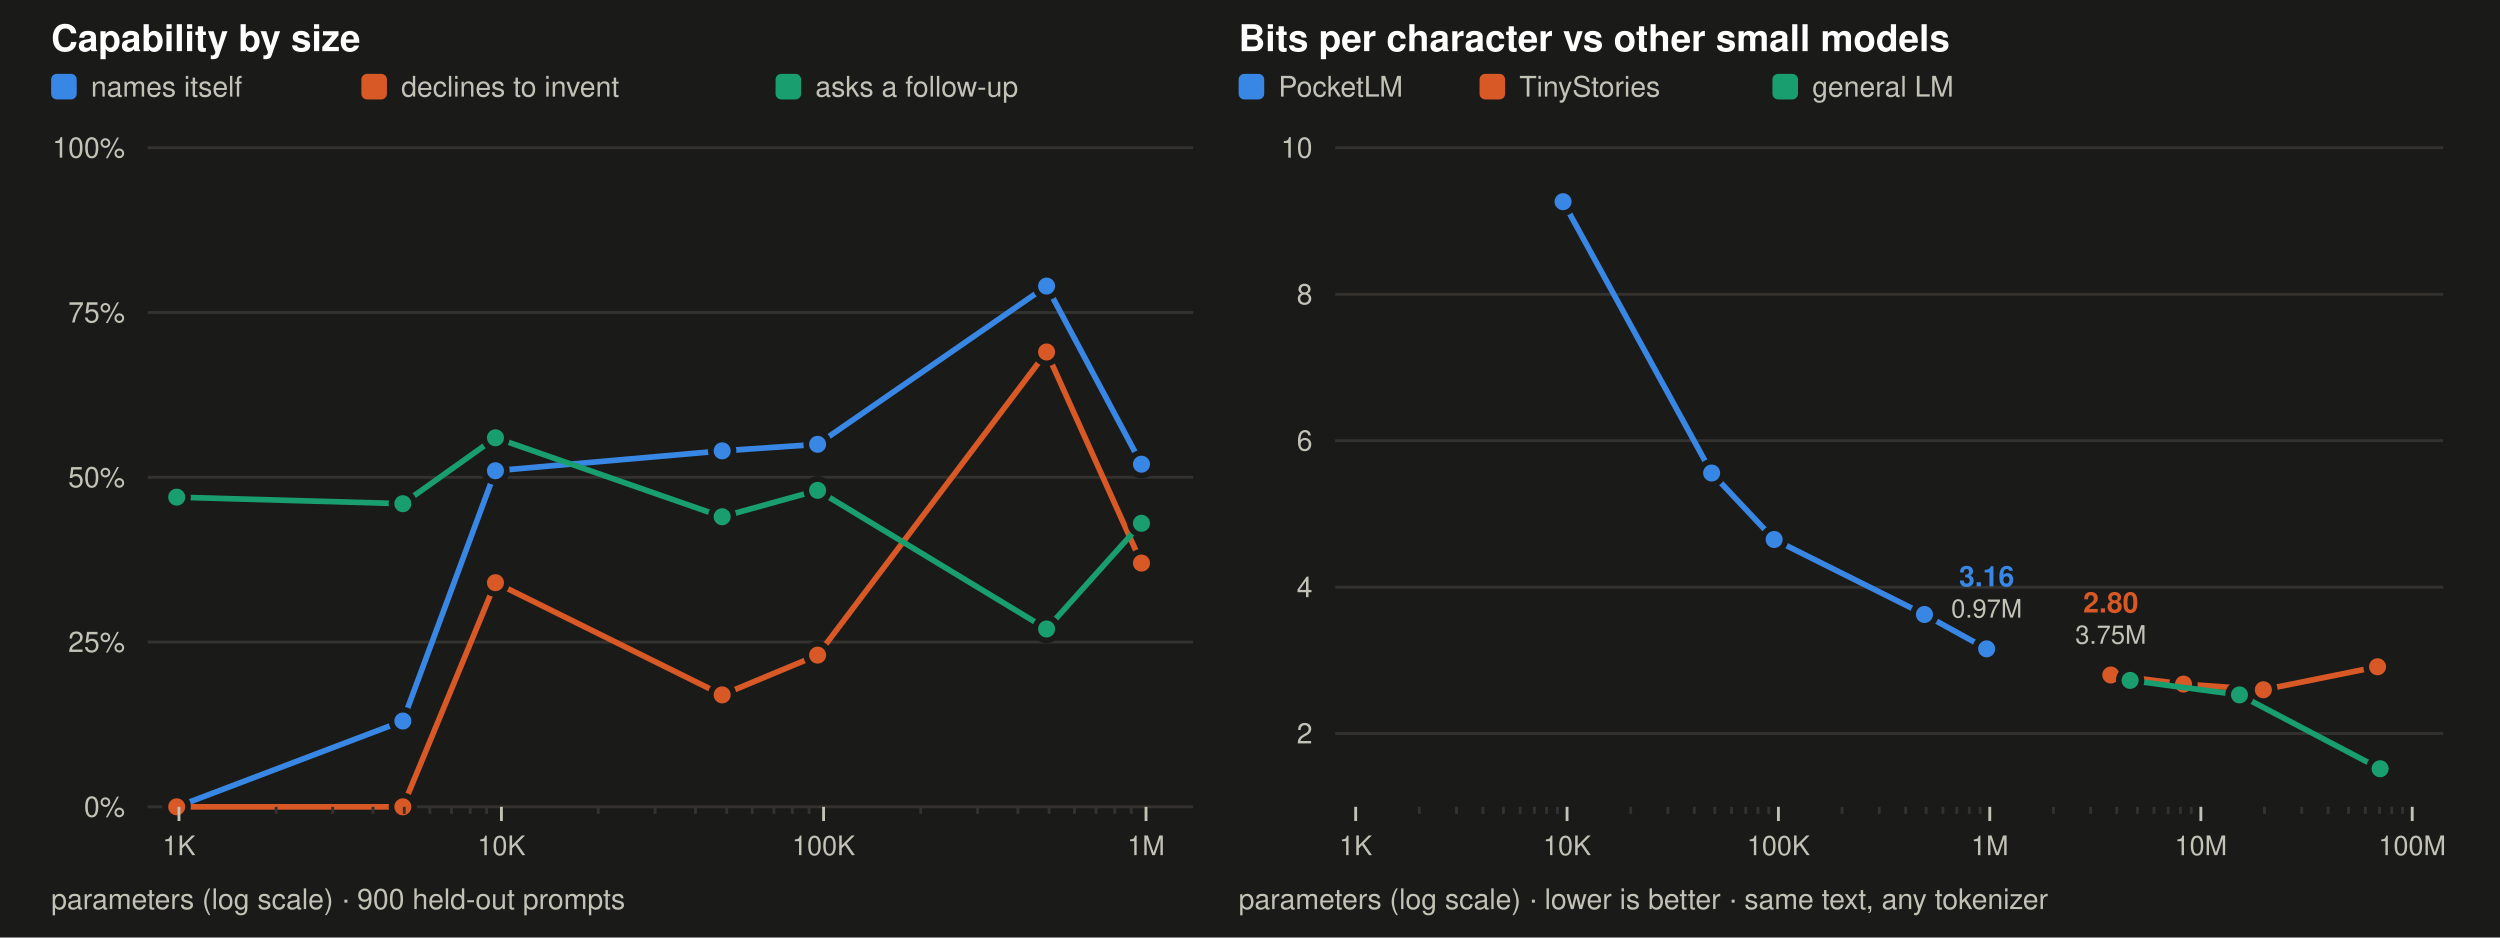
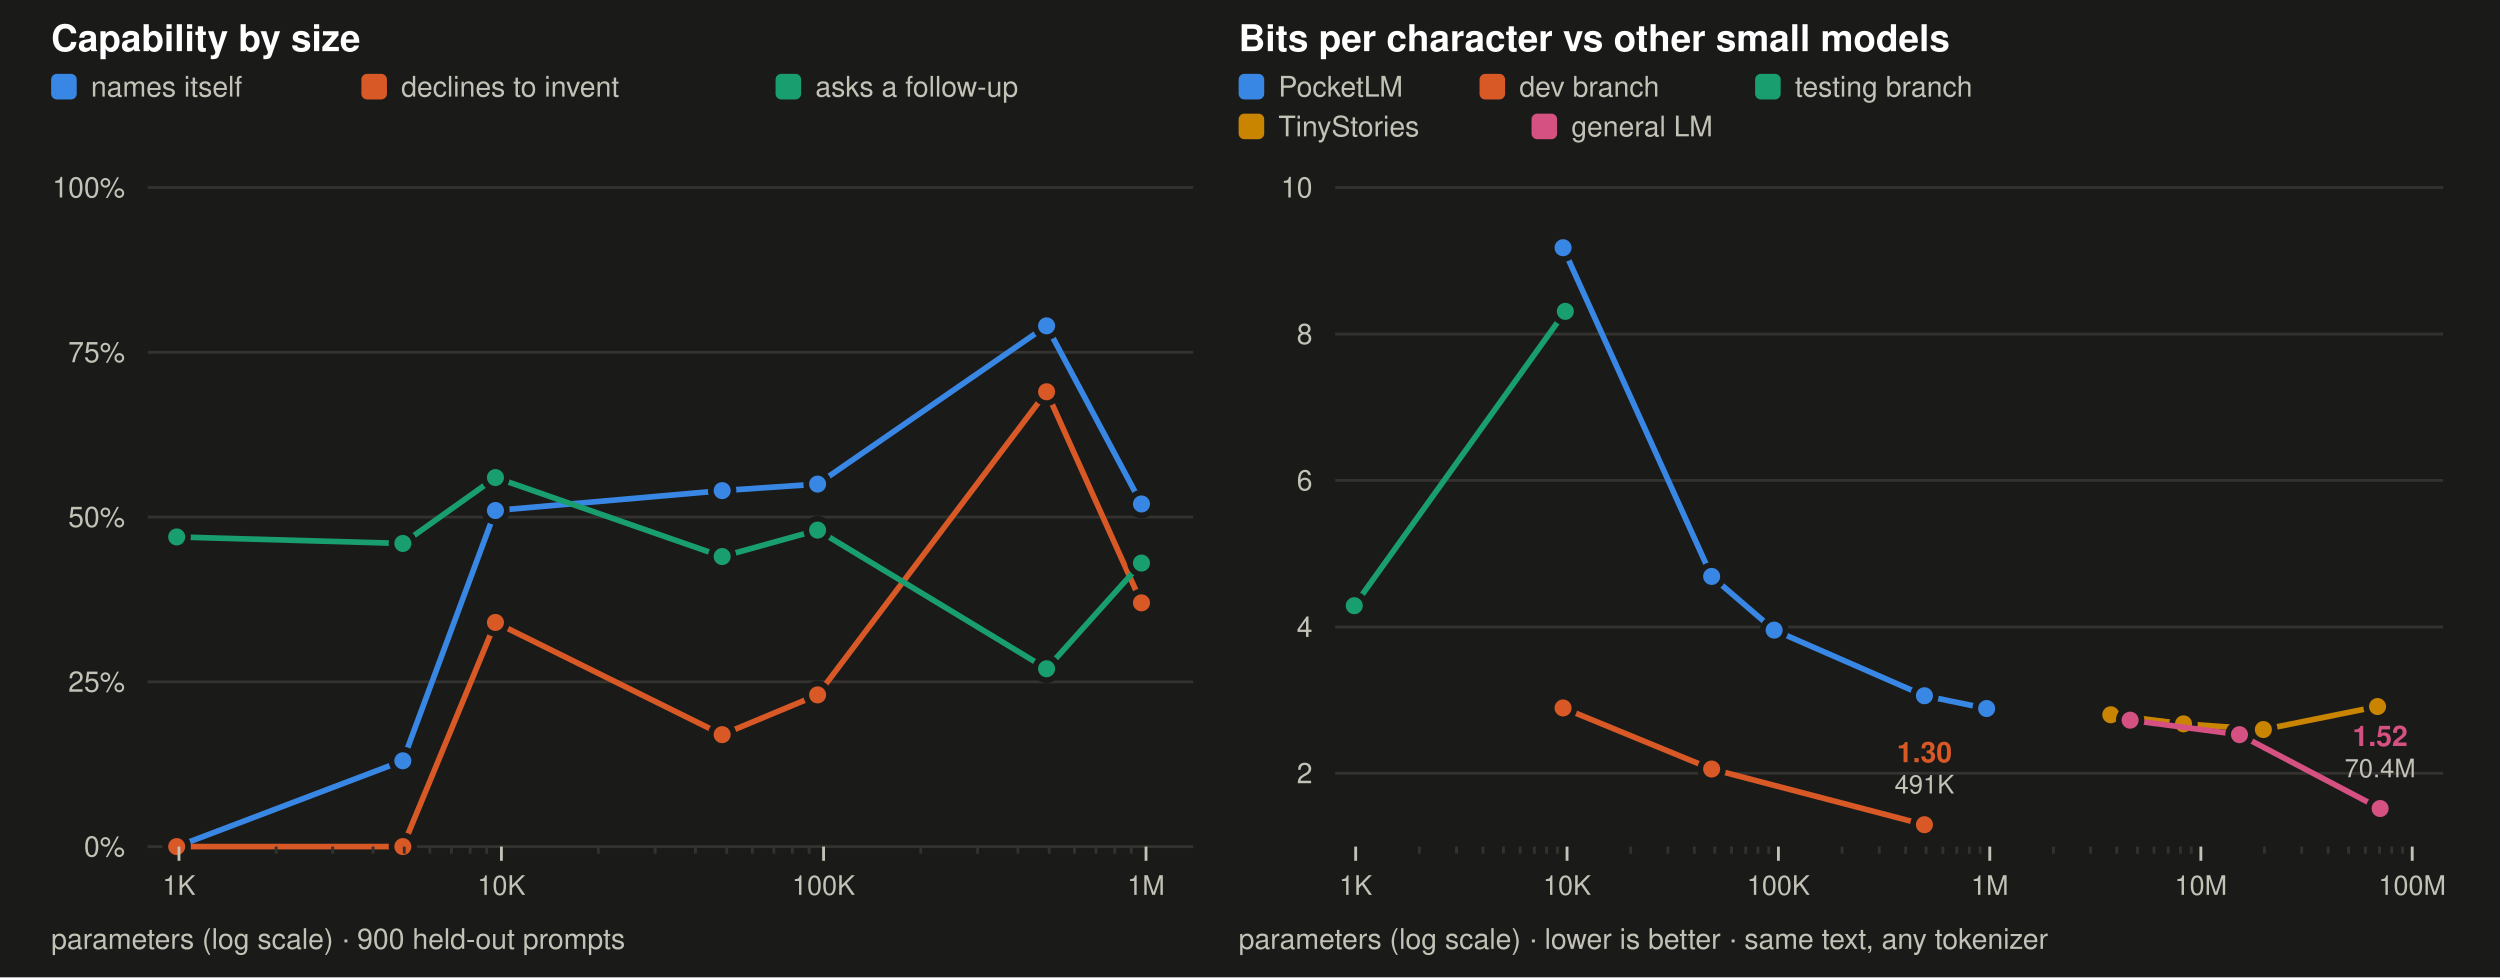
- <svg xmlns="http://www.w3.org/2000/svg" viewBox="0 0 880 330" width="880" height="330" font-family="-apple-system,BlinkMacSystemFont,Segoe UI,Helvetica,Arial,sans-serif">
-   <rect width="880" height="330" fill="#1a1a19" />
+ <svg xmlns="http://www.w3.org/2000/svg" viewBox="0 0 880 344" width="880" height="344" font-family="-apple-system,BlinkMacSystemFont,Segoe UI,Helvetica,Arial,sans-serif">
+   <rect width="880" height="344" fill="#1a1a19" />
  <text x="18" y="18" fill="#ffffff" font-size="13" font-weight="600">Capability by size</text>
-   <text x="18" y="320" fill="#c3c2b7" font-size="10">parameters (log scale) · 900 held-out prompts</text>
-   <line x1="52" y1="284.0" x2="420" y2="284.0" stroke="#33322f" stroke-width="1" />
-   <text x="44" y="287.5" fill="#c3c2b7" font-size="10" text-anchor="end">0%</text>
-   <line x1="52" y1="226.0" x2="420" y2="226.0" stroke="#33322f" stroke-width="1" />
-   <text x="44" y="229.5" fill="#c3c2b7" font-size="10" text-anchor="end">25%</text>
-   <line x1="52" y1="168.0" x2="420" y2="168.0" stroke="#33322f" stroke-width="1" />
-   <text x="44" y="171.5" fill="#c3c2b7" font-size="10" text-anchor="end">50%</text>
-   <line x1="52" y1="110.0" x2="420" y2="110.0" stroke="#33322f" stroke-width="1" />
-   <text x="44" y="113.5" fill="#c3c2b7" font-size="10" text-anchor="end">75%</text>
-   <line x1="52" y1="52.0" x2="420" y2="52.0" stroke="#33322f" stroke-width="1" />
-   <text x="44" y="55.5" fill="#c3c2b7" font-size="10" text-anchor="end">100%</text>
+   <text x="18" y="334" fill="#c3c2b7" font-size="10">parameters (log scale) · 900 held-out prompts</text>
+   <line x1="52" y1="298.0" x2="420" y2="298.0" stroke="#33322f" stroke-width="1" />
+   <text x="44" y="301.5" fill="#c3c2b7" font-size="10" text-anchor="end">0%</text>
+   <line x1="52" y1="240.0" x2="420" y2="240.0" stroke="#33322f" stroke-width="1" />
+   <text x="44" y="243.5" fill="#c3c2b7" font-size="10" text-anchor="end">25%</text>
+   <line x1="52" y1="182.0" x2="420" y2="182.0" stroke="#33322f" stroke-width="1" />
+   <text x="44" y="185.5" fill="#c3c2b7" font-size="10" text-anchor="end">50%</text>
+   <line x1="52" y1="124.0" x2="420" y2="124.0" stroke="#33322f" stroke-width="1" />
+   <text x="44" y="127.5" fill="#c3c2b7" font-size="10" text-anchor="end">75%</text>
+   <line x1="52" y1="66.0" x2="420" y2="66.0" stroke="#33322f" stroke-width="1" />
+   <text x="44" y="69.5" fill="#c3c2b7" font-size="10" text-anchor="end">100%</text>
  <rect x="18" y="26" width="9" height="9" rx="2" fill="#3987e5" />
  <text x="32" y="34" fill="#c3c2b7" font-size="10">names itself</text>
  <rect x="127.2" y="26" width="9" height="9" rx="2" fill="#d95926" />
  <text x="141.2" y="34" fill="#c3c2b7" font-size="10">declines to invent</text>
  <rect x="273.0" y="26" width="9" height="9" rx="2" fill="#199e70" />
  <text x="287.0" y="34" fill="#c3c2b7" font-size="10">asks a follow-up</text>
-   <path d="M62.2,284.0 L141.8,253.8 L174.4,165.7 L254.2,158.7 L287.8,156.4 L368.4,100.7 L401.8,163.4" fill="none" stroke="#3987e5" stroke-width="2" stroke-linejoin="round" stroke-linecap="round" />
-   <circle cx="62.2" cy="284.0" r="4" fill="#3987e5" stroke="#1a1a19" stroke-width="2" />
-   <circle cx="141.8" cy="253.8" r="4" fill="#3987e5" stroke="#1a1a19" stroke-width="2" />
-   <circle cx="174.4" cy="165.7" r="4" fill="#3987e5" stroke="#1a1a19" stroke-width="2" />
-   <circle cx="254.2" cy="158.7" r="4" fill="#3987e5" stroke="#1a1a19" stroke-width="2" />
-   <circle cx="287.8" cy="156.4" r="4" fill="#3987e5" stroke="#1a1a19" stroke-width="2" />
-   <circle cx="368.4" cy="100.7" r="4" fill="#3987e5" stroke="#1a1a19" stroke-width="2" />
-   <circle cx="401.8" cy="163.4" r="4" fill="#3987e5" stroke="#1a1a19" stroke-width="2" />
-   <path d="M62.2,284.0 L141.8,284.0 L174.4,205.1 L254.2,244.6 L287.8,230.6 L368.4,123.9 L401.8,198.2" fill="none" stroke="#d95926" stroke-width="2" stroke-linejoin="round" stroke-linecap="round" />
-   <circle cx="62.2" cy="284.0" r="4" fill="#d95926" stroke="#1a1a19" stroke-width="2" />
-   <circle cx="141.8" cy="284.0" r="4" fill="#d95926" stroke="#1a1a19" stroke-width="2" />
-   <circle cx="174.4" cy="205.1" r="4" fill="#d95926" stroke="#1a1a19" stroke-width="2" />
-   <circle cx="254.2" cy="244.6" r="4" fill="#d95926" stroke="#1a1a19" stroke-width="2" />
-   <circle cx="287.8" cy="230.6" r="4" fill="#d95926" stroke="#1a1a19" stroke-width="2" />
-   <circle cx="368.4" cy="123.9" r="4" fill="#d95926" stroke="#1a1a19" stroke-width="2" />
-   <circle cx="401.8" cy="198.2" r="4" fill="#d95926" stroke="#1a1a19" stroke-width="2" />
-   <path d="M62.2,175.0 L141.8,177.3 L174.4,154.1 L254.2,181.9 L287.8,172.6 L368.4,221.4 L401.8,184.2" fill="none" stroke="#199e70" stroke-width="2" stroke-linejoin="round" stroke-linecap="round" />
-   <circle cx="62.2" cy="175.0" r="4" fill="#199e70" stroke="#1a1a19" stroke-width="2" />
-   <circle cx="141.8" cy="177.3" r="4" fill="#199e70" stroke="#1a1a19" stroke-width="2" />
-   <circle cx="174.4" cy="154.1" r="4" fill="#199e70" stroke="#1a1a19" stroke-width="2" />
-   <circle cx="254.2" cy="181.9" r="4" fill="#199e70" stroke="#1a1a19" stroke-width="2" />
-   <circle cx="287.8" cy="172.6" r="4" fill="#199e70" stroke="#1a1a19" stroke-width="2" />
-   <circle cx="368.4" cy="221.4" r="4" fill="#199e70" stroke="#1a1a19" stroke-width="2" />
-   <circle cx="401.8" cy="184.2" r="4" fill="#199e70" stroke="#1a1a19" stroke-width="2" />
-   <line x1="97.2" y1="284" x2="97.2" y2="286.5" stroke="#33322f" stroke-width="1" />
-   <line x1="117.1" y1="284" x2="117.1" y2="286.5" stroke="#33322f" stroke-width="1" />
-   <line x1="131.3" y1="284" x2="131.3" y2="286.5" stroke="#33322f" stroke-width="1" />
-   <line x1="142.3" y1="284" x2="142.3" y2="286.5" stroke="#33322f" stroke-width="1" />
-   <line x1="151.3" y1="284" x2="151.3" y2="286.5" stroke="#33322f" stroke-width="1" />
-   <line x1="158.9" y1="284" x2="158.9" y2="286.5" stroke="#33322f" stroke-width="1" />
-   <line x1="165.5" y1="284" x2="165.5" y2="286.5" stroke="#33322f" stroke-width="1" />
-   <line x1="171.3" y1="284" x2="171.3" y2="286.5" stroke="#33322f" stroke-width="1" />
-   <line x1="210.6" y1="284" x2="210.6" y2="286.5" stroke="#33322f" stroke-width="1" />
-   <line x1="230.6" y1="284" x2="230.6" y2="286.5" stroke="#33322f" stroke-width="1" />
-   <line x1="244.8" y1="284" x2="244.8" y2="286.5" stroke="#33322f" stroke-width="1" />
-   <line x1="255.8" y1="284" x2="255.8" y2="286.5" stroke="#33322f" stroke-width="1" />
-   <line x1="264.8" y1="284" x2="264.8" y2="286.5" stroke="#33322f" stroke-width="1" />
-   <line x1="272.4" y1="284" x2="272.4" y2="286.5" stroke="#33322f" stroke-width="1" />
-   <line x1="278.9" y1="284" x2="278.9" y2="286.5" stroke="#33322f" stroke-width="1" />
-   <line x1="284.8" y1="284" x2="284.8" y2="286.5" stroke="#33322f" stroke-width="1" />
-   <line x1="324.1" y1="284" x2="324.1" y2="286.5" stroke="#33322f" stroke-width="1" />
-   <line x1="344.1" y1="284" x2="344.1" y2="286.5" stroke="#33322f" stroke-width="1" />
-   <line x1="358.3" y1="284" x2="358.3" y2="286.5" stroke="#33322f" stroke-width="1" />
-   <line x1="369.3" y1="284" x2="369.3" y2="286.5" stroke="#33322f" stroke-width="1" />
-   <line x1="378.2" y1="284" x2="378.2" y2="286.5" stroke="#33322f" stroke-width="1" />
-   <line x1="385.8" y1="284" x2="385.8" y2="286.5" stroke="#33322f" stroke-width="1" />
-   <line x1="392.4" y1="284" x2="392.4" y2="286.5" stroke="#33322f" stroke-width="1" />
-   <line x1="398.2" y1="284" x2="398.2" y2="286.5" stroke="#33322f" stroke-width="1" />
-   <line x1="63.0" y1="284" x2="63.0" y2="289" stroke="#c3c2b7" stroke-width="1" />
-   <text x="63.0" y="301" fill="#c3c2b7" font-size="9.5" text-anchor="middle">1K</text>
-   <line x1="176.5" y1="284" x2="176.5" y2="289" stroke="#c3c2b7" stroke-width="1" />
-   <text x="176.5" y="301" fill="#c3c2b7" font-size="9.5" text-anchor="middle">10K</text>
-   <line x1="289.9" y1="284" x2="289.9" y2="289" stroke="#c3c2b7" stroke-width="1" />
-   <text x="289.9" y="301" fill="#c3c2b7" font-size="9.5" text-anchor="middle">100K</text>
-   <line x1="403.4" y1="284" x2="403.4" y2="289" stroke="#c3c2b7" stroke-width="1" />
-   <text x="403.4" y="301" fill="#c3c2b7" font-size="9.5" text-anchor="middle">1M</text>
+   <path d="M62.2,298.0 L141.8,267.8 L174.4,179.7 L254.2,172.7 L287.8,170.4 L368.4,114.7 L401.8,177.4" fill="none" stroke="#3987e5" stroke-width="2" stroke-linejoin="round" stroke-linecap="round" />
+   <circle cx="62.2" cy="298.0" r="4" fill="#3987e5" stroke="#1a1a19" stroke-width="2" />
+   <circle cx="141.8" cy="267.8" r="4" fill="#3987e5" stroke="#1a1a19" stroke-width="2" />
+   <circle cx="174.4" cy="179.7" r="4" fill="#3987e5" stroke="#1a1a19" stroke-width="2" />
+   <circle cx="254.2" cy="172.7" r="4" fill="#3987e5" stroke="#1a1a19" stroke-width="2" />
+   <circle cx="287.8" cy="170.4" r="4" fill="#3987e5" stroke="#1a1a19" stroke-width="2" />
+   <circle cx="368.4" cy="114.7" r="4" fill="#3987e5" stroke="#1a1a19" stroke-width="2" />
+   <circle cx="401.8" cy="177.4" r="4" fill="#3987e5" stroke="#1a1a19" stroke-width="2" />
+   <path d="M62.2,298.0 L141.8,298.0 L174.4,219.1 L254.2,258.6 L287.8,244.6 L368.4,137.9 L401.8,212.2" fill="none" stroke="#d95926" stroke-width="2" stroke-linejoin="round" stroke-linecap="round" />
+   <circle cx="62.2" cy="298.0" r="4" fill="#d95926" stroke="#1a1a19" stroke-width="2" />
+   <circle cx="141.8" cy="298.0" r="4" fill="#d95926" stroke="#1a1a19" stroke-width="2" />
+   <circle cx="174.4" cy="219.1" r="4" fill="#d95926" stroke="#1a1a19" stroke-width="2" />
+   <circle cx="254.2" cy="258.6" r="4" fill="#d95926" stroke="#1a1a19" stroke-width="2" />
+   <circle cx="287.8" cy="244.6" r="4" fill="#d95926" stroke="#1a1a19" stroke-width="2" />
+   <circle cx="368.4" cy="137.9" r="4" fill="#d95926" stroke="#1a1a19" stroke-width="2" />
+   <circle cx="401.8" cy="212.2" r="4" fill="#d95926" stroke="#1a1a19" stroke-width="2" />
+   <path d="M62.2,189.0 L141.8,191.3 L174.4,168.1 L254.2,195.9 L287.8,186.6 L368.4,235.4 L401.8,198.2" fill="none" stroke="#199e70" stroke-width="2" stroke-linejoin="round" stroke-linecap="round" />
+   <circle cx="62.2" cy="189.0" r="4" fill="#199e70" stroke="#1a1a19" stroke-width="2" />
+   <circle cx="141.8" cy="191.3" r="4" fill="#199e70" stroke="#1a1a19" stroke-width="2" />
+   <circle cx="174.4" cy="168.1" r="4" fill="#199e70" stroke="#1a1a19" stroke-width="2" />
+   <circle cx="254.2" cy="195.9" r="4" fill="#199e70" stroke="#1a1a19" stroke-width="2" />
+   <circle cx="287.8" cy="186.6" r="4" fill="#199e70" stroke="#1a1a19" stroke-width="2" />
+   <circle cx="368.4" cy="235.4" r="4" fill="#199e70" stroke="#1a1a19" stroke-width="2" />
+   <circle cx="401.8" cy="198.2" r="4" fill="#199e70" stroke="#1a1a19" stroke-width="2" />
+   <line x1="97.2" y1="298" x2="97.2" y2="300.5" stroke="#33322f" stroke-width="1" />
+   <line x1="117.1" y1="298" x2="117.1" y2="300.5" stroke="#33322f" stroke-width="1" />
+   <line x1="131.3" y1="298" x2="131.3" y2="300.5" stroke="#33322f" stroke-width="1" />
+   <line x1="142.3" y1="298" x2="142.3" y2="300.5" stroke="#33322f" stroke-width="1" />
+   <line x1="151.3" y1="298" x2="151.3" y2="300.5" stroke="#33322f" stroke-width="1" />
+   <line x1="158.9" y1="298" x2="158.9" y2="300.5" stroke="#33322f" stroke-width="1" />
+   <line x1="165.5" y1="298" x2="165.5" y2="300.5" stroke="#33322f" stroke-width="1" />
+   <line x1="171.3" y1="298" x2="171.3" y2="300.5" stroke="#33322f" stroke-width="1" />
+   <line x1="210.6" y1="298" x2="210.6" y2="300.5" stroke="#33322f" stroke-width="1" />
+   <line x1="230.6" y1="298" x2="230.6" y2="300.5" stroke="#33322f" stroke-width="1" />
+   <line x1="244.8" y1="298" x2="244.8" y2="300.5" stroke="#33322f" stroke-width="1" />
+   <line x1="255.8" y1="298" x2="255.8" y2="300.5" stroke="#33322f" stroke-width="1" />
+   <line x1="264.8" y1="298" x2="264.8" y2="300.5" stroke="#33322f" stroke-width="1" />
+   <line x1="272.4" y1="298" x2="272.4" y2="300.5" stroke="#33322f" stroke-width="1" />
+   <line x1="278.9" y1="298" x2="278.9" y2="300.5" stroke="#33322f" stroke-width="1" />
+   <line x1="284.8" y1="298" x2="284.8" y2="300.5" stroke="#33322f" stroke-width="1" />
+   <line x1="324.1" y1="298" x2="324.1" y2="300.5" stroke="#33322f" stroke-width="1" />
+   <line x1="344.1" y1="298" x2="344.1" y2="300.5" stroke="#33322f" stroke-width="1" />
+   <line x1="358.3" y1="298" x2="358.3" y2="300.5" stroke="#33322f" stroke-width="1" />
+   <line x1="369.3" y1="298" x2="369.3" y2="300.5" stroke="#33322f" stroke-width="1" />
+   <line x1="378.2" y1="298" x2="378.2" y2="300.5" stroke="#33322f" stroke-width="1" />
+   <line x1="385.8" y1="298" x2="385.8" y2="300.5" stroke="#33322f" stroke-width="1" />
+   <line x1="392.4" y1="298" x2="392.4" y2="300.5" stroke="#33322f" stroke-width="1" />
+   <line x1="398.2" y1="298" x2="398.2" y2="300.5" stroke="#33322f" stroke-width="1" />
+   <line x1="63.0" y1="298" x2="63.0" y2="303" stroke="#c3c2b7" stroke-width="1" />
+   <text x="63.0" y="315" fill="#c3c2b7" font-size="9.5" text-anchor="middle">1K</text>
+   <line x1="176.5" y1="298" x2="176.5" y2="303" stroke="#c3c2b7" stroke-width="1" />
+   <text x="176.5" y="315" fill="#c3c2b7" font-size="9.5" text-anchor="middle">10K</text>
+   <line x1="289.9" y1="298" x2="289.9" y2="303" stroke="#c3c2b7" stroke-width="1" />
+   <text x="289.9" y="315" fill="#c3c2b7" font-size="9.5" text-anchor="middle">100K</text>
+   <line x1="403.4" y1="298" x2="403.4" y2="303" stroke="#c3c2b7" stroke-width="1" />
+   <text x="403.4" y="315" fill="#c3c2b7" font-size="9.5" text-anchor="middle">1M</text>
  <text x="436" y="18" fill="#ffffff" font-size="13" font-weight="600">Bits per character vs other small models</text>
-   <text x="436" y="320" fill="#c3c2b7" font-size="10">parameters (log scale) · lower is better · same text, any tokenizer</text>
-   <line x1="470" y1="258.2" x2="860" y2="258.2" stroke="#33322f" stroke-width="1" />
-   <text x="462" y="261.7" fill="#c3c2b7" font-size="10" text-anchor="end">2</text>
-   <line x1="470" y1="206.7" x2="860" y2="206.7" stroke="#33322f" stroke-width="1" />
-   <text x="462" y="210.2" fill="#c3c2b7" font-size="10" text-anchor="end">4</text>
-   <line x1="470" y1="155.1" x2="860" y2="155.1" stroke="#33322f" stroke-width="1" />
-   <text x="462" y="158.6" fill="#c3c2b7" font-size="10" text-anchor="end">6</text>
-   <line x1="470" y1="103.6" x2="860" y2="103.6" stroke="#33322f" stroke-width="1" />
-   <text x="462" y="107.1" fill="#c3c2b7" font-size="10" text-anchor="end">8</text>
-   <line x1="470" y1="52.0" x2="860" y2="52.0" stroke="#33322f" stroke-width="1" />
-   <text x="462" y="55.5" fill="#c3c2b7" font-size="10" text-anchor="end">10</text>
+   <text x="436" y="334" fill="#c3c2b7" font-size="10">parameters (log scale) · lower is better · same text, any tokenizer</text>
+   <line x1="470" y1="272.2" x2="860" y2="272.2" stroke="#33322f" stroke-width="1" />
+   <text x="462" y="275.7" fill="#c3c2b7" font-size="10" text-anchor="end">2</text>
+   <line x1="470" y1="220.7" x2="860" y2="220.7" stroke="#33322f" stroke-width="1" />
+   <text x="462" y="224.2" fill="#c3c2b7" font-size="10" text-anchor="end">4</text>
+   <line x1="470" y1="169.1" x2="860" y2="169.1" stroke="#33322f" stroke-width="1" />
+   <text x="462" y="172.6" fill="#c3c2b7" font-size="10" text-anchor="end">6</text>
+   <line x1="470" y1="117.6" x2="860" y2="117.6" stroke="#33322f" stroke-width="1" />
+   <text x="462" y="121.1" fill="#c3c2b7" font-size="10" text-anchor="end">8</text>
+   <line x1="470" y1="66.0" x2="860" y2="66.0" stroke="#33322f" stroke-width="1" />
+   <text x="462" y="69.5" fill="#c3c2b7" font-size="10" text-anchor="end">10</text>
  <rect x="436" y="26" width="9" height="9" rx="2" fill="#3987e5" />
  <text x="450" y="34" fill="#c3c2b7" font-size="10">PocketLM</text>
  <rect x="520.8" y="26" width="9" height="9" rx="2" fill="#d95926" />
-   <text x="534.8" y="34" fill="#c3c2b7" font-size="10">TinyStories</text>
-   <rect x="623.9" y="26" width="9" height="9" rx="2" fill="#199e70" />
-   <text x="637.9" y="34" fill="#c3c2b7" font-size="10">general LM</text>
-   <path d="M550.2,71.0 L602.5,166.5 L624.5,189.9 L677.4,216.3 L699.3,228.4" fill="none" stroke="#3987e5" stroke-width="2" stroke-linejoin="round" stroke-linecap="round" />
-   <circle cx="550.2" cy="71.0" r="4" fill="#3987e5" stroke="#1a1a19" stroke-width="2" />
-   <circle cx="602.5" cy="166.5" r="4" fill="#3987e5" stroke="#1a1a19" stroke-width="2" />
-   <circle cx="624.5" cy="189.9" r="4" fill="#3987e5" stroke="#1a1a19" stroke-width="2" />
-   <circle cx="677.4" cy="216.3" r="4" fill="#3987e5" stroke="#1a1a19" stroke-width="2" />
-   <circle cx="699.3" cy="228.4" r="4" fill="#3987e5" stroke="#1a1a19" stroke-width="2" />
-   <path d="M743.0,237.6 L768.6,240.8 L796.7,242.8 L836.9,234.7" fill="none" stroke="#d95926" stroke-width="2" stroke-linejoin="round" stroke-linecap="round" />
-   <circle cx="743.0" cy="237.6" r="4" fill="#d95926" stroke="#1a1a19" stroke-width="2" />
-   <circle cx="768.6" cy="240.8" r="4" fill="#d95926" stroke="#1a1a19" stroke-width="2" />
-   <circle cx="796.7" cy="242.8" r="4" fill="#d95926" stroke="#1a1a19" stroke-width="2" />
-   <circle cx="836.9" cy="234.7" r="4" fill="#d95926" stroke="#1a1a19" stroke-width="2" />
-   <path d="M749.8,239.5 L788.3,244.6 L837.8,270.6" fill="none" stroke="#199e70" stroke-width="2" stroke-linejoin="round" stroke-linecap="round" />
-   <circle cx="749.8" cy="239.5" r="4" fill="#199e70" stroke="#1a1a19" stroke-width="2" />
-   <circle cx="788.3" cy="244.6" r="4" fill="#199e70" stroke="#1a1a19" stroke-width="2" />
-   <circle cx="837.8" cy="270.6" r="4" fill="#199e70" stroke="#1a1a19" stroke-width="2" />
-   <text x="699.3" y="206.4" fill="#3987e5" font-size="10" font-weight="600" text-anchor="middle">3.16</text>
-   <text x="699.3" y="217.4" fill="#c3c2b7" font-size="9" text-anchor="middle">0.97M</text>
-   <text x="743.0" y="215.6" fill="#d95926" font-size="10" font-weight="600" text-anchor="middle">2.80</text>
-   <text x="743.0" y="226.6" fill="#c3c2b7" font-size="9" text-anchor="middle">3.75M</text>
-   <line x1="499.6" y1="284" x2="499.6" y2="286.5" stroke="#33322f" stroke-width="1" />
-   <line x1="512.7" y1="284" x2="512.7" y2="286.5" stroke="#33322f" stroke-width="1" />
-   <line x1="522.0" y1="284" x2="522.0" y2="286.5" stroke="#33322f" stroke-width="1" />
-   <line x1="529.2" y1="284" x2="529.2" y2="286.5" stroke="#33322f" stroke-width="1" />
-   <line x1="535.1" y1="284" x2="535.1" y2="286.5" stroke="#33322f" stroke-width="1" />
-   <line x1="540.1" y1="284" x2="540.1" y2="286.5" stroke="#33322f" stroke-width="1" />
-   <line x1="544.4" y1="284" x2="544.4" y2="286.5" stroke="#33322f" stroke-width="1" />
-   <line x1="548.2" y1="284" x2="548.2" y2="286.5" stroke="#33322f" stroke-width="1" />
-   <line x1="574.0" y1="284" x2="574.0" y2="286.5" stroke="#33322f" stroke-width="1" />
-   <line x1="587.1" y1="284" x2="587.1" y2="286.5" stroke="#33322f" stroke-width="1" />
-   <line x1="596.4" y1="284" x2="596.4" y2="286.5" stroke="#33322f" stroke-width="1" />
-   <line x1="603.6" y1="284" x2="603.6" y2="286.5" stroke="#33322f" stroke-width="1" />
-   <line x1="609.5" y1="284" x2="609.5" y2="286.5" stroke="#33322f" stroke-width="1" />
-   <line x1="614.5" y1="284" x2="614.5" y2="286.5" stroke="#33322f" stroke-width="1" />
-   <line x1="618.8" y1="284" x2="618.8" y2="286.5" stroke="#33322f" stroke-width="1" />
-   <line x1="622.6" y1="284" x2="622.6" y2="286.5" stroke="#33322f" stroke-width="1" />
-   <line x1="648.4" y1="284" x2="648.4" y2="286.5" stroke="#33322f" stroke-width="1" />
-   <line x1="661.5" y1="284" x2="661.5" y2="286.5" stroke="#33322f" stroke-width="1" />
-   <line x1="670.8" y1="284" x2="670.8" y2="286.5" stroke="#33322f" stroke-width="1" />
-   <line x1="678.0" y1="284" x2="678.0" y2="286.5" stroke="#33322f" stroke-width="1" />
-   <line x1="683.9" y1="284" x2="683.9" y2="286.5" stroke="#33322f" stroke-width="1" />
-   <line x1="688.8" y1="284" x2="688.8" y2="286.5" stroke="#33322f" stroke-width="1" />
-   <line x1="693.2" y1="284" x2="693.2" y2="286.5" stroke="#33322f" stroke-width="1" />
-   <line x1="697.0" y1="284" x2="697.0" y2="286.5" stroke="#33322f" stroke-width="1" />
-   <line x1="722.8" y1="284" x2="722.8" y2="286.5" stroke="#33322f" stroke-width="1" />
-   <line x1="735.9" y1="284" x2="735.9" y2="286.5" stroke="#33322f" stroke-width="1" />
-   <line x1="745.1" y1="284" x2="745.1" y2="286.5" stroke="#33322f" stroke-width="1" />
-   <line x1="752.4" y1="284" x2="752.4" y2="286.5" stroke="#33322f" stroke-width="1" />
-   <line x1="758.2" y1="284" x2="758.2" y2="286.5" stroke="#33322f" stroke-width="1" />
-   <line x1="763.2" y1="284" x2="763.2" y2="286.5" stroke="#33322f" stroke-width="1" />
-   <line x1="767.5" y1="284" x2="767.5" y2="286.5" stroke="#33322f" stroke-width="1" />
-   <line x1="771.3" y1="284" x2="771.3" y2="286.5" stroke="#33322f" stroke-width="1" />
-   <line x1="797.1" y1="284" x2="797.1" y2="286.5" stroke="#33322f" stroke-width="1" />
-   <line x1="810.2" y1="284" x2="810.2" y2="286.5" stroke="#33322f" stroke-width="1" />
-   <line x1="819.5" y1="284" x2="819.5" y2="286.5" stroke="#33322f" stroke-width="1" />
-   <line x1="826.7" y1="284" x2="826.7" y2="286.5" stroke="#33322f" stroke-width="1" />
-   <line x1="832.6" y1="284" x2="832.6" y2="286.5" stroke="#33322f" stroke-width="1" />
-   <line x1="837.6" y1="284" x2="837.6" y2="286.5" stroke="#33322f" stroke-width="1" />
-   <line x1="841.9" y1="284" x2="841.9" y2="286.5" stroke="#33322f" stroke-width="1" />
-   <line x1="845.7" y1="284" x2="845.7" y2="286.5" stroke="#33322f" stroke-width="1" />
-   <line x1="477.2" y1="284" x2="477.2" y2="289" stroke="#c3c2b7" stroke-width="1" />
-   <text x="477.2" y="301" fill="#c3c2b7" font-size="9.5" text-anchor="middle">1K</text>
-   <line x1="551.6" y1="284" x2="551.6" y2="289" stroke="#c3c2b7" stroke-width="1" />
-   <text x="551.6" y="301" fill="#c3c2b7" font-size="9.5" text-anchor="middle">10K</text>
-   <line x1="626.0" y1="284" x2="626.0" y2="289" stroke="#c3c2b7" stroke-width="1" />
-   <text x="626.0" y="301" fill="#c3c2b7" font-size="9.5" text-anchor="middle">100K</text>
-   <line x1="700.4" y1="284" x2="700.4" y2="289" stroke="#c3c2b7" stroke-width="1" />
-   <text x="700.4" y="301" fill="#c3c2b7" font-size="9.5" text-anchor="middle">1M</text>
-   <line x1="774.7" y1="284" x2="774.7" y2="289" stroke="#c3c2b7" stroke-width="1" />
-   <text x="774.7" y="301" fill="#c3c2b7" font-size="9.5" text-anchor="middle">10M</text>
-   <line x1="849.1" y1="284" x2="849.1" y2="289" stroke="#c3c2b7" stroke-width="1" />
-   <text x="849.1" y="301" fill="#c3c2b7" font-size="9.5" text-anchor="middle">100M</text>
+   <text x="534.8" y="34" fill="#c3c2b7" font-size="10">dev branch</text>
+   <rect x="617.8" y="26" width="9" height="9" rx="2" fill="#199e70" />
+   <text x="631.8" y="34" fill="#c3c2b7" font-size="10">testing branch</text>
+   <rect x="436" y="40" width="9" height="9" rx="2" fill="#c98500" />
+   <text x="450" y="48" fill="#c3c2b7" font-size="10">TinyStories</text>
+   <rect x="539.1" y="40" width="9" height="9" rx="2" fill="#d55181" />
+   <text x="553.1" y="48" fill="#c3c2b7" font-size="10">general LM</text>
+   <path d="M550.2,87.2 L602.5,202.9 L624.5,221.8 L677.4,244.9 L699.3,249.4" fill="none" stroke="#3987e5" stroke-width="2" stroke-linejoin="round" stroke-linecap="round" />
+   <circle cx="550.2" cy="87.2" r="4" fill="#3987e5" stroke="#1a1a19" stroke-width="2" />
+   <circle cx="602.5" cy="202.9" r="4" fill="#3987e5" stroke="#1a1a19" stroke-width="2" />
+   <circle cx="624.5" cy="221.8" r="4" fill="#3987e5" stroke="#1a1a19" stroke-width="2" />
+   <circle cx="677.4" cy="244.9" r="4" fill="#3987e5" stroke="#1a1a19" stroke-width="2" />
+   <circle cx="699.3" cy="249.4" r="4" fill="#3987e5" stroke="#1a1a19" stroke-width="2" />
+   <path d="M550.2,249.2 L602.5,270.7 L677.4,290.3" fill="none" stroke="#d95926" stroke-width="2" stroke-linejoin="round" stroke-linecap="round" />
+   <circle cx="550.2" cy="249.2" r="4" fill="#d95926" stroke="#1a1a19" stroke-width="2" />
+   <circle cx="602.5" cy="270.7" r="4" fill="#d95926" stroke="#1a1a19" stroke-width="2" />
+   <circle cx="677.4" cy="290.3" r="4" fill="#d95926" stroke="#1a1a19" stroke-width="2" />
+   <path d="M476.7,213.2 L551.0,109.6" fill="none" stroke="#199e70" stroke-width="2" stroke-linejoin="round" stroke-linecap="round" />
+   <circle cx="476.7" cy="213.2" r="4" fill="#199e70" stroke="#1a1a19" stroke-width="2" />
+   <circle cx="551.0" cy="109.6" r="4" fill="#199e70" stroke="#1a1a19" stroke-width="2" />
+   <path d="M743.0,251.6 L768.6,254.8 L796.7,256.8 L836.9,248.7" fill="none" stroke="#c98500" stroke-width="2" stroke-linejoin="round" stroke-linecap="round" />
+   <circle cx="743.0" cy="251.6" r="4" fill="#c98500" stroke="#1a1a19" stroke-width="2" />
+   <circle cx="768.6" cy="254.8" r="4" fill="#c98500" stroke="#1a1a19" stroke-width="2" />
+   <circle cx="796.7" cy="256.8" r="4" fill="#c98500" stroke="#1a1a19" stroke-width="2" />
+   <circle cx="836.9" cy="248.7" r="4" fill="#c98500" stroke="#1a1a19" stroke-width="2" />
+   <path d="M749.8,253.5 L788.3,258.6 L837.8,284.6" fill="none" stroke="#d55181" stroke-width="2" stroke-linejoin="round" stroke-linecap="round" />
+   <circle cx="749.8" cy="253.5" r="4" fill="#d55181" stroke="#1a1a19" stroke-width="2" />
+   <circle cx="788.3" cy="258.6" r="4" fill="#d55181" stroke="#1a1a19" stroke-width="2" />
+   <circle cx="837.8" cy="284.6" r="4" fill="#d55181" stroke="#1a1a19" stroke-width="2" />
+   <text x="677.4" y="268.3" fill="#d95926" font-size="10" font-weight="600" text-anchor="middle">1.30</text>
+   <text x="677.4" y="279.3" fill="#c3c2b7" font-size="9" text-anchor="middle">491K</text>
+   <text x="837.8" y="262.6" fill="#d55181" font-size="10" font-weight="600" text-anchor="middle">1.52</text>
+   <text x="837.8" y="273.6" fill="#c3c2b7" font-size="9" text-anchor="middle">70.4M</text>
+   <line x1="499.6" y1="298" x2="499.6" y2="300.5" stroke="#33322f" stroke-width="1" />
+   <line x1="512.7" y1="298" x2="512.7" y2="300.5" stroke="#33322f" stroke-width="1" />
+   <line x1="522.0" y1="298" x2="522.0" y2="300.5" stroke="#33322f" stroke-width="1" />
+   <line x1="529.2" y1="298" x2="529.2" y2="300.5" stroke="#33322f" stroke-width="1" />
+   <line x1="535.1" y1="298" x2="535.1" y2="300.5" stroke="#33322f" stroke-width="1" />
+   <line x1="540.1" y1="298" x2="540.1" y2="300.5" stroke="#33322f" stroke-width="1" />
+   <line x1="544.4" y1="298" x2="544.4" y2="300.5" stroke="#33322f" stroke-width="1" />
+   <line x1="548.2" y1="298" x2="548.2" y2="300.5" stroke="#33322f" stroke-width="1" />
+   <line x1="574.0" y1="298" x2="574.0" y2="300.5" stroke="#33322f" stroke-width="1" />
+   <line x1="587.1" y1="298" x2="587.1" y2="300.5" stroke="#33322f" stroke-width="1" />
+   <line x1="596.4" y1="298" x2="596.4" y2="300.5" stroke="#33322f" stroke-width="1" />
+   <line x1="603.6" y1="298" x2="603.6" y2="300.5" stroke="#33322f" stroke-width="1" />
+   <line x1="609.5" y1="298" x2="609.5" y2="300.5" stroke="#33322f" stroke-width="1" />
+   <line x1="614.5" y1="298" x2="614.5" y2="300.5" stroke="#33322f" stroke-width="1" />
+   <line x1="618.8" y1="298" x2="618.8" y2="300.5" stroke="#33322f" stroke-width="1" />
+   <line x1="622.6" y1="298" x2="622.6" y2="300.5" stroke="#33322f" stroke-width="1" />
+   <line x1="648.4" y1="298" x2="648.4" y2="300.5" stroke="#33322f" stroke-width="1" />
+   <line x1="661.5" y1="298" x2="661.5" y2="300.5" stroke="#33322f" stroke-width="1" />
+   <line x1="670.8" y1="298" x2="670.8" y2="300.5" stroke="#33322f" stroke-width="1" />
+   <line x1="678.0" y1="298" x2="678.0" y2="300.5" stroke="#33322f" stroke-width="1" />
+   <line x1="683.9" y1="298" x2="683.9" y2="300.5" stroke="#33322f" stroke-width="1" />
+   <line x1="688.8" y1="298" x2="688.8" y2="300.5" stroke="#33322f" stroke-width="1" />
+   <line x1="693.2" y1="298" x2="693.2" y2="300.5" stroke="#33322f" stroke-width="1" />
+   <line x1="697.0" y1="298" x2="697.0" y2="300.5" stroke="#33322f" stroke-width="1" />
+   <line x1="722.8" y1="298" x2="722.8" y2="300.5" stroke="#33322f" stroke-width="1" />
+   <line x1="735.9" y1="298" x2="735.9" y2="300.5" stroke="#33322f" stroke-width="1" />
+   <line x1="745.1" y1="298" x2="745.1" y2="300.5" stroke="#33322f" stroke-width="1" />
+   <line x1="752.4" y1="298" x2="752.4" y2="300.5" stroke="#33322f" stroke-width="1" />
+   <line x1="758.2" y1="298" x2="758.2" y2="300.5" stroke="#33322f" stroke-width="1" />
+   <line x1="763.2" y1="298" x2="763.2" y2="300.5" stroke="#33322f" stroke-width="1" />
+   <line x1="767.5" y1="298" x2="767.5" y2="300.5" stroke="#33322f" stroke-width="1" />
+   <line x1="771.3" y1="298" x2="771.3" y2="300.5" stroke="#33322f" stroke-width="1" />
+   <line x1="797.1" y1="298" x2="797.1" y2="300.5" stroke="#33322f" stroke-width="1" />
+   <line x1="810.2" y1="298" x2="810.2" y2="300.5" stroke="#33322f" stroke-width="1" />
+   <line x1="819.5" y1="298" x2="819.5" y2="300.5" stroke="#33322f" stroke-width="1" />
+   <line x1="826.7" y1="298" x2="826.7" y2="300.5" stroke="#33322f" stroke-width="1" />
+   <line x1="832.6" y1="298" x2="832.6" y2="300.5" stroke="#33322f" stroke-width="1" />
+   <line x1="837.6" y1="298" x2="837.6" y2="300.5" stroke="#33322f" stroke-width="1" />
+   <line x1="841.9" y1="298" x2="841.9" y2="300.5" stroke="#33322f" stroke-width="1" />
+   <line x1="845.7" y1="298" x2="845.7" y2="300.5" stroke="#33322f" stroke-width="1" />
+   <line x1="477.2" y1="298" x2="477.2" y2="303" stroke="#c3c2b7" stroke-width="1" />
+   <text x="477.2" y="315" fill="#c3c2b7" font-size="9.5" text-anchor="middle">1K</text>
+   <line x1="551.6" y1="298" x2="551.6" y2="303" stroke="#c3c2b7" stroke-width="1" />
+   <text x="551.6" y="315" fill="#c3c2b7" font-size="9.5" text-anchor="middle">10K</text>
+   <line x1="626.0" y1="298" x2="626.0" y2="303" stroke="#c3c2b7" stroke-width="1" />
+   <text x="626.0" y="315" fill="#c3c2b7" font-size="9.5" text-anchor="middle">100K</text>
+   <line x1="700.4" y1="298" x2="700.4" y2="303" stroke="#c3c2b7" stroke-width="1" />
+   <text x="700.4" y="315" fill="#c3c2b7" font-size="9.5" text-anchor="middle">1M</text>
+   <line x1="774.7" y1="298" x2="774.7" y2="303" stroke="#c3c2b7" stroke-width="1" />
+   <text x="774.7" y="315" fill="#c3c2b7" font-size="9.5" text-anchor="middle">10M</text>
+   <line x1="849.1" y1="298" x2="849.1" y2="303" stroke="#c3c2b7" stroke-width="1" />
+   <text x="849.1" y="315" fill="#c3c2b7" font-size="9.5" text-anchor="middle">100M</text>
</svg>
